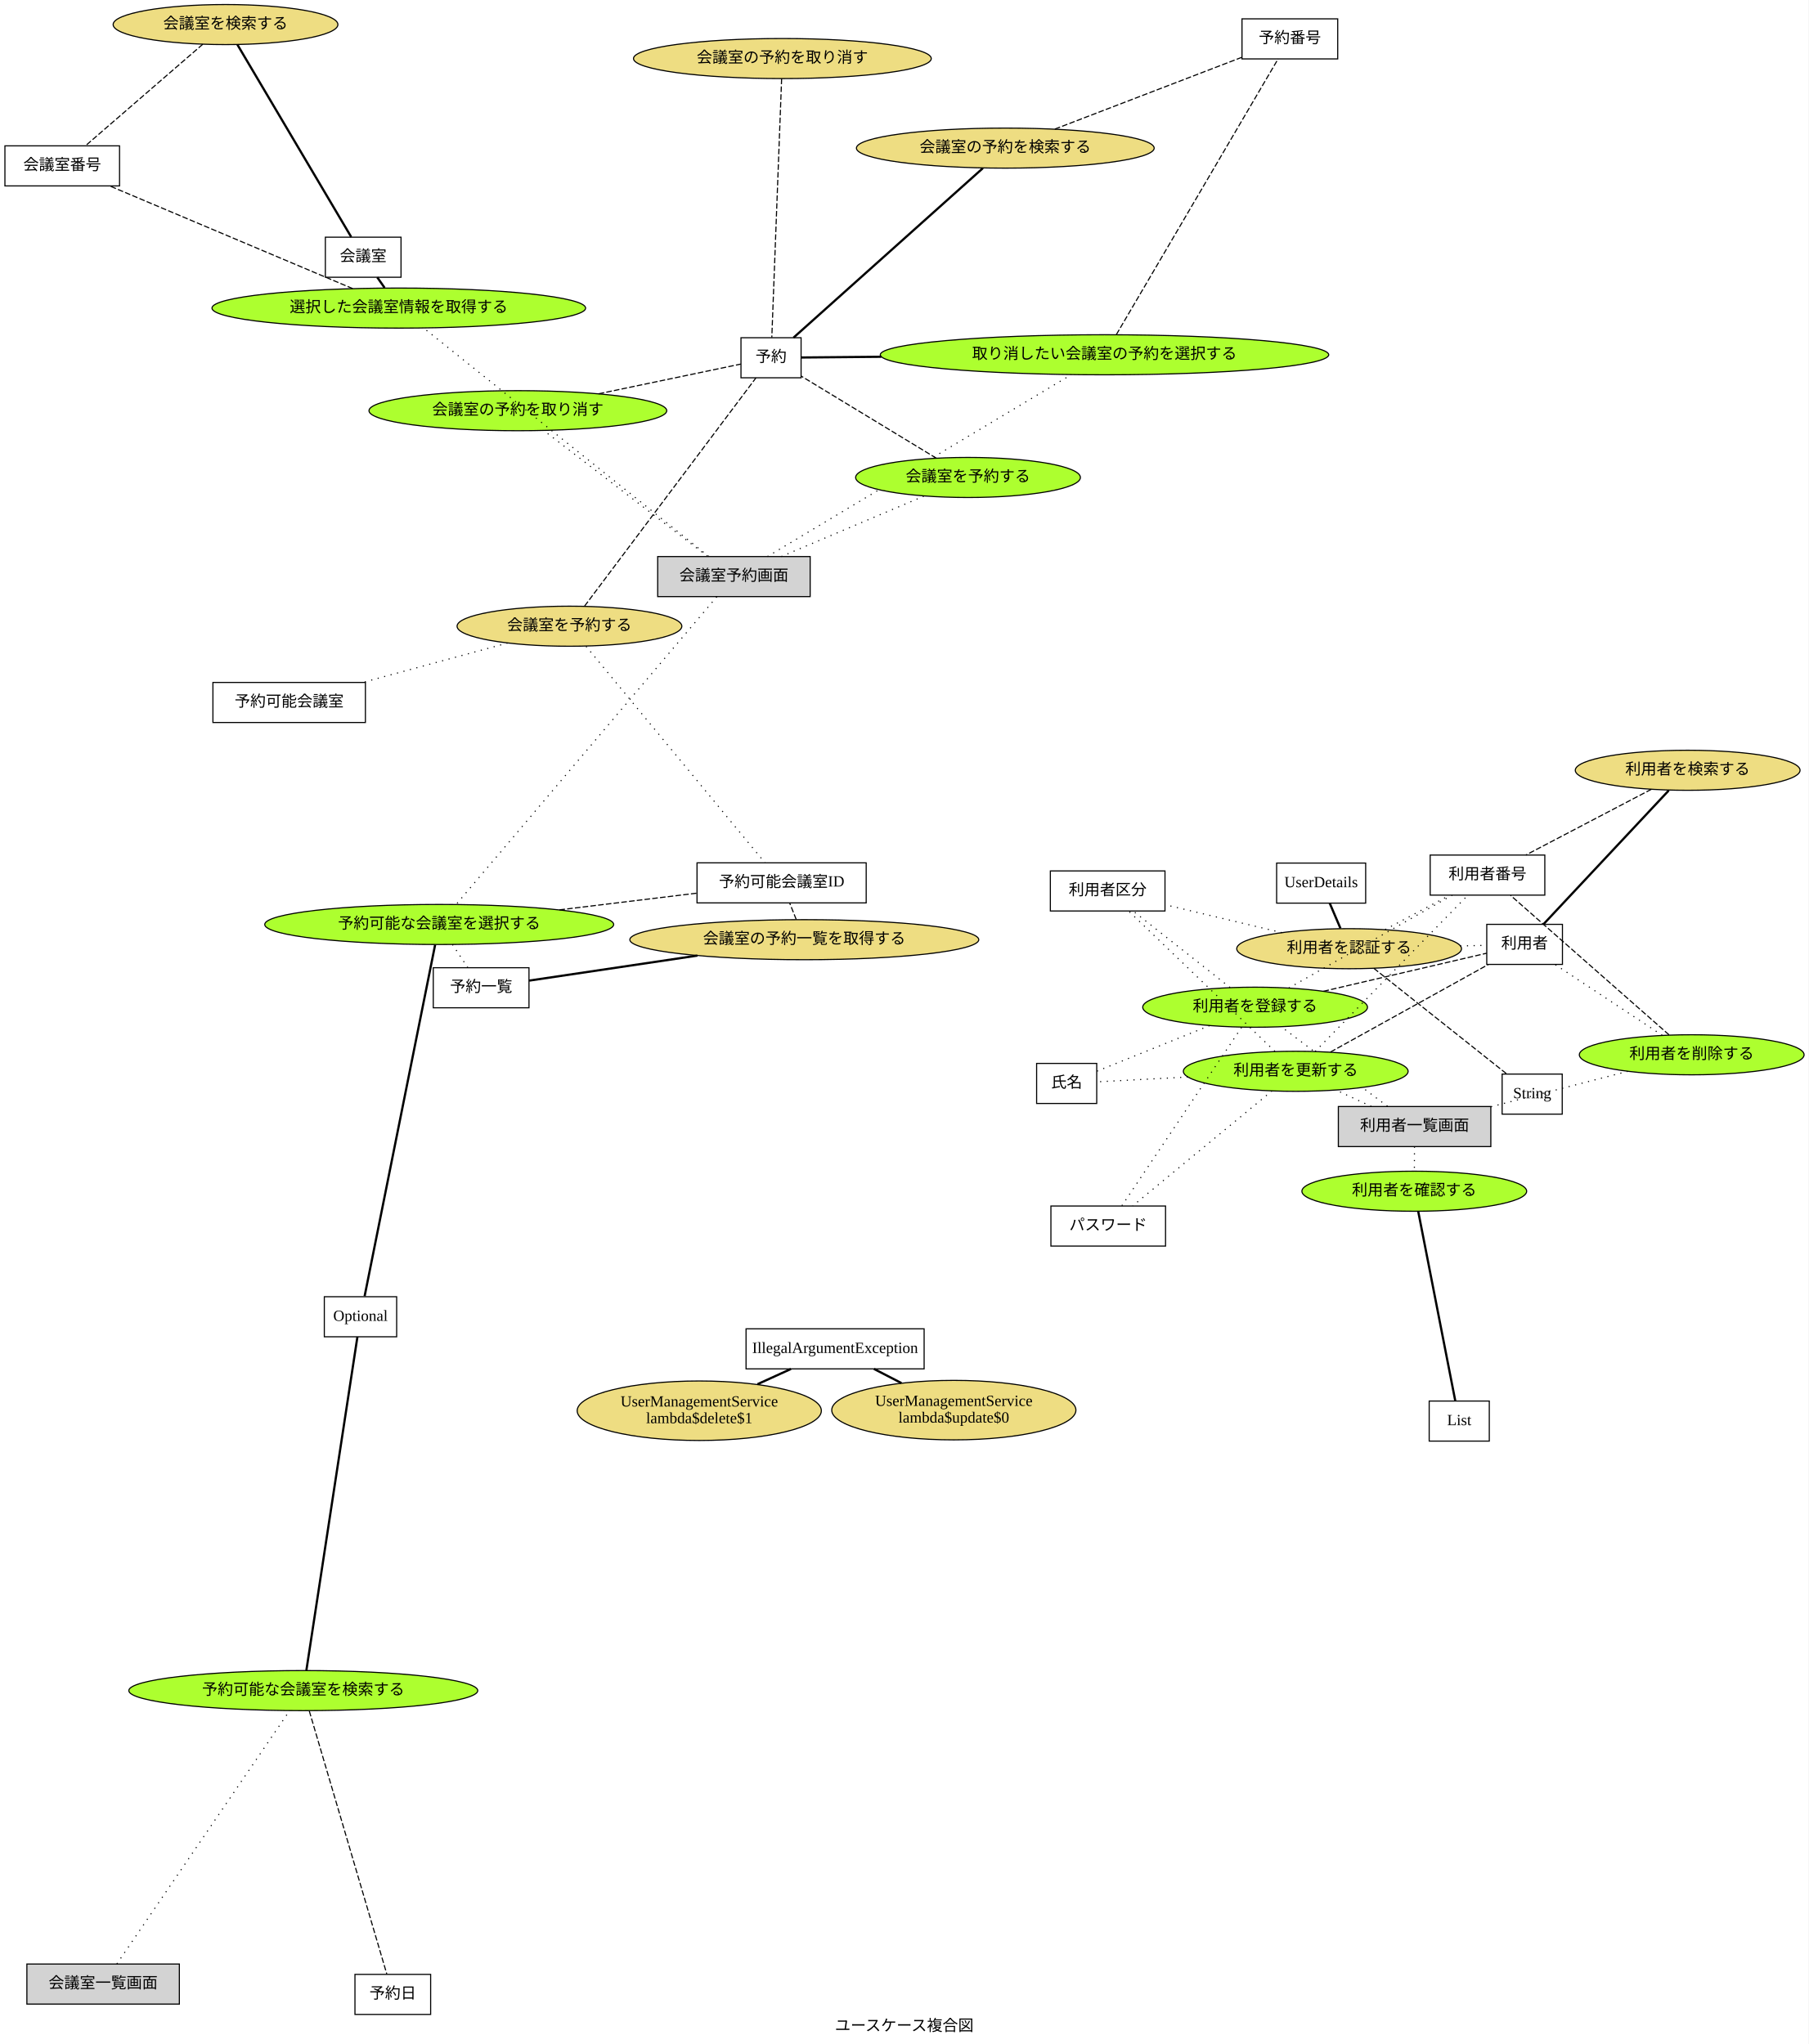
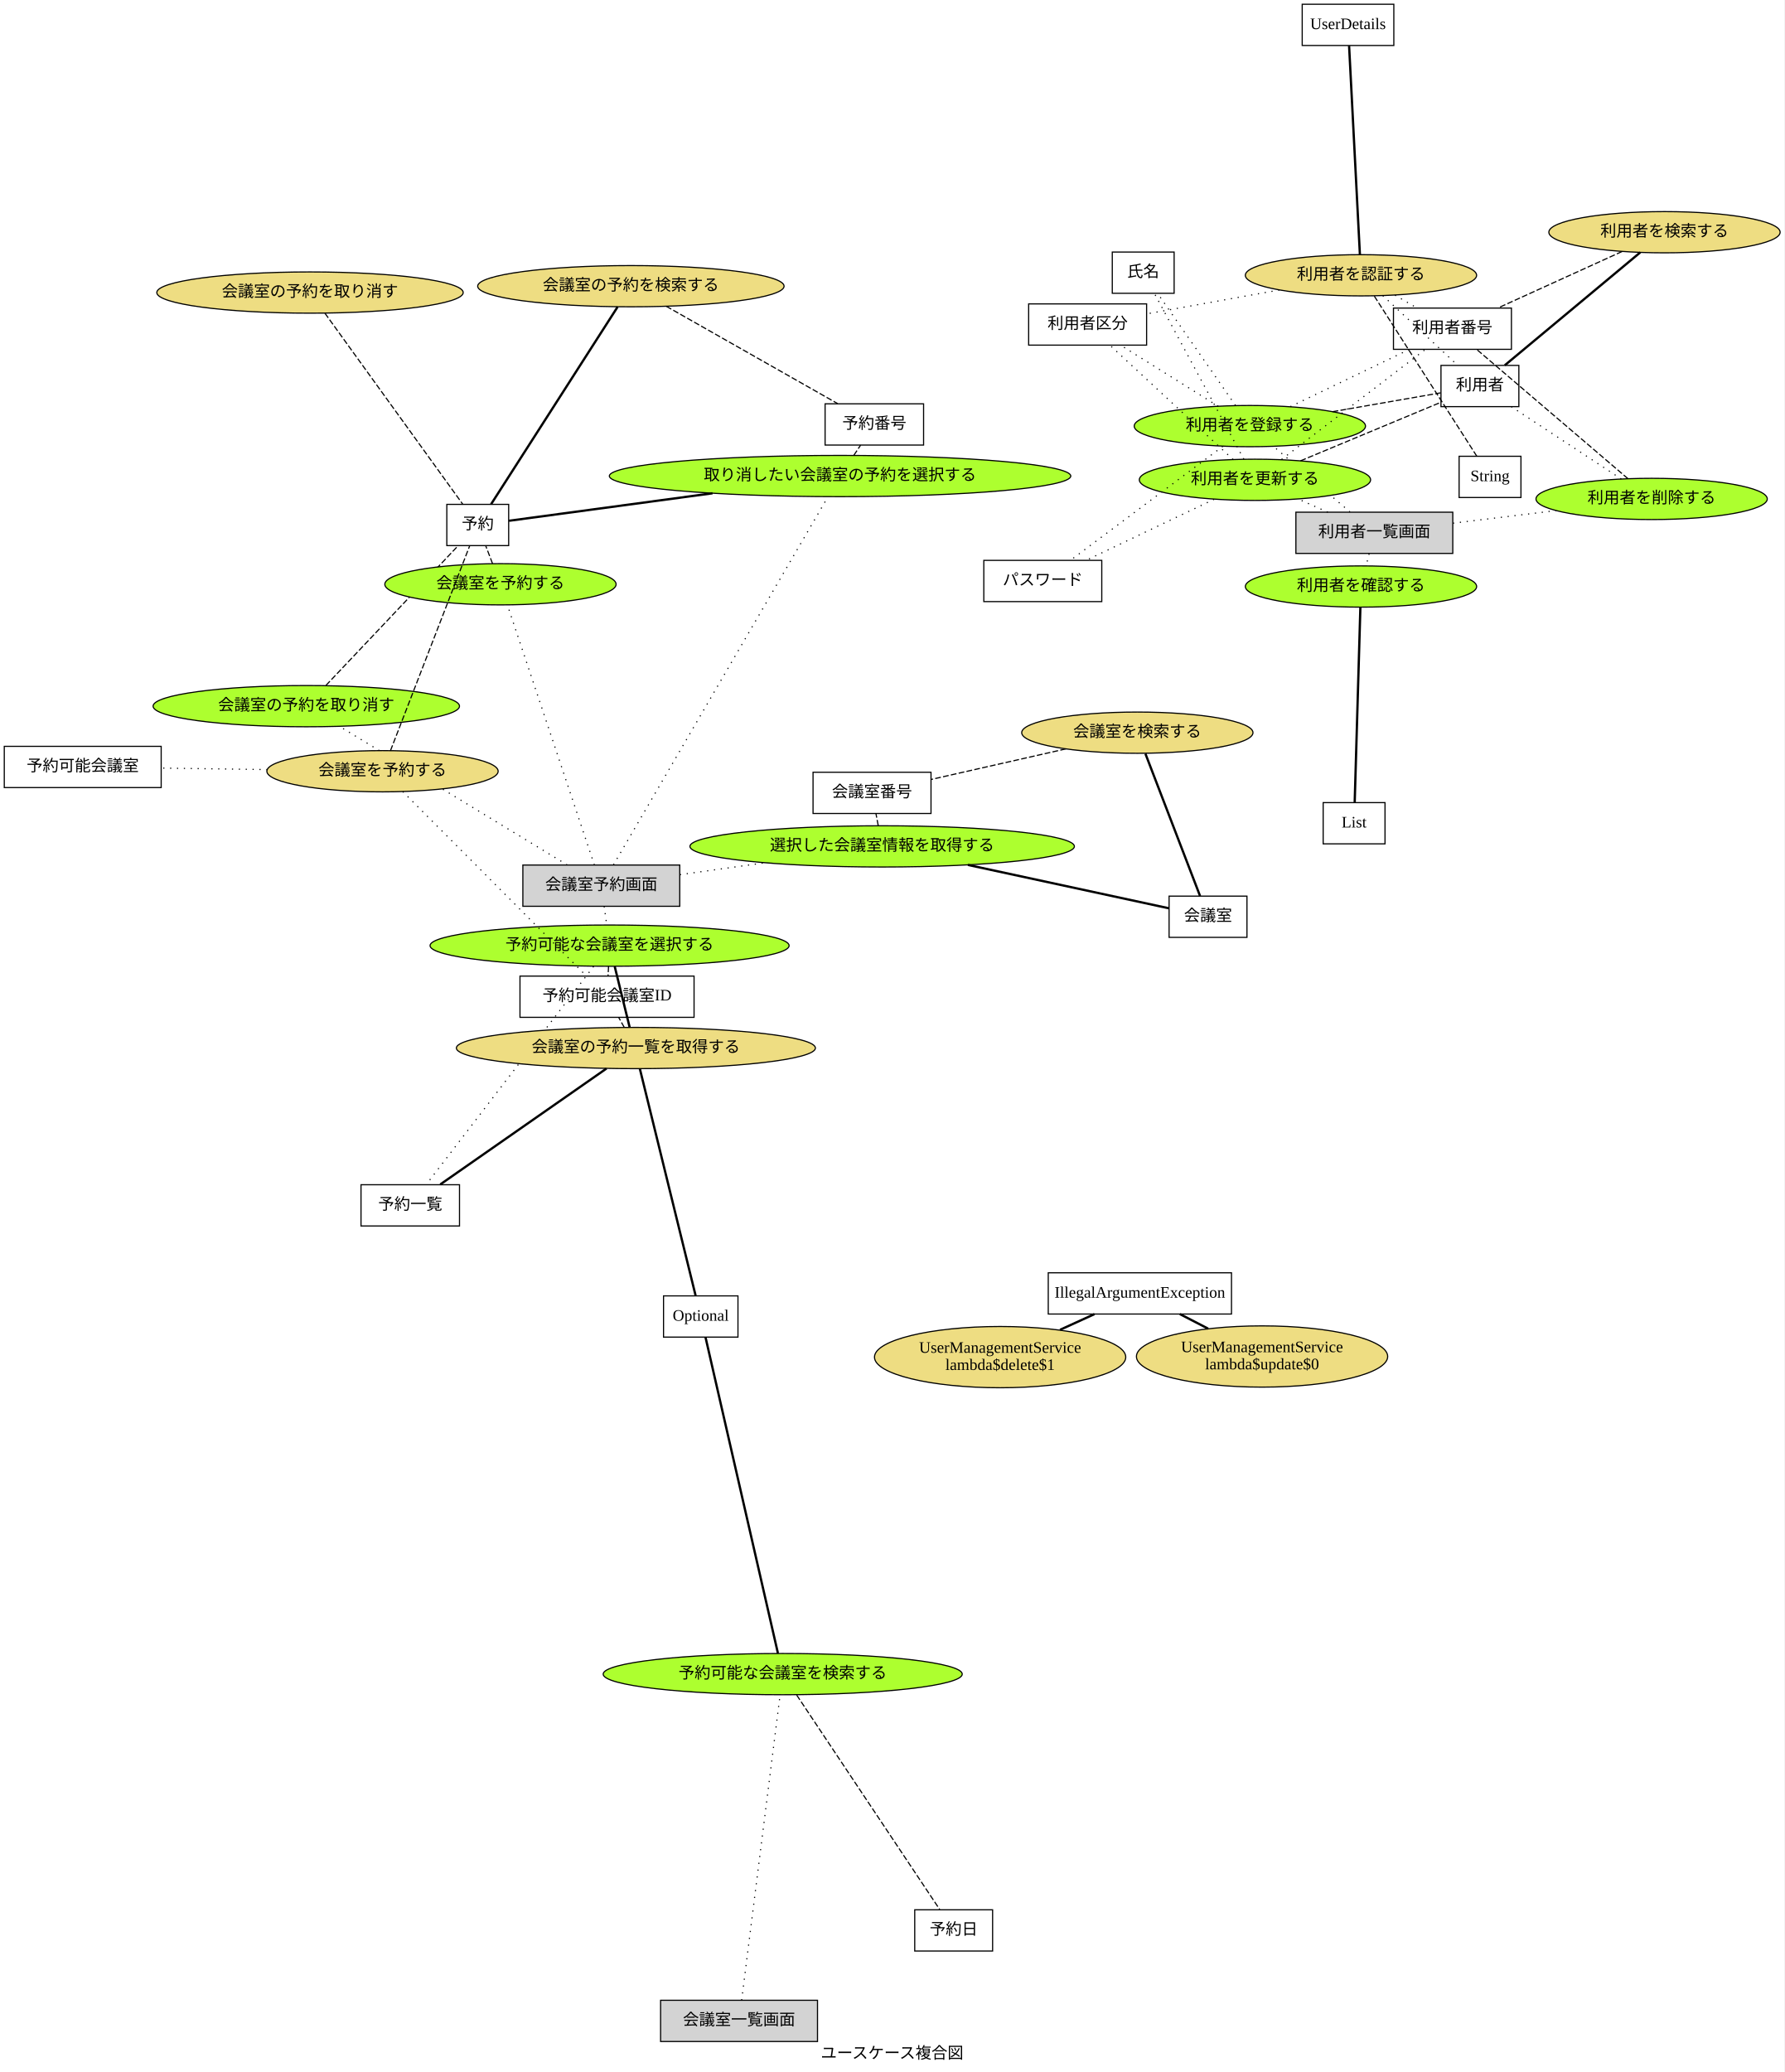
- <svg xmlns="http://www.w3.org/2000/svg" xmlns:xlink="http://www.w3.org/1999/xlink" width="1625pt" height="1837pt" viewBox="0.00 0.00 1625.00 1837.00">
-   <g id="graph0" class="graph" transform="scale(1 1) rotate(0) translate(4 1810)">
-     <polygon fill="white" stroke="transparent" points="-4,27 -4,-1810 1621,-1810 1621,27 -4,27" />
-     <text text-anchor="middle" x="808.5" y="15.2" font-family="Times New Roman,serif" font-size="14.00">ユースケース複合図
+ <svg xmlns="http://www.w3.org/2000/svg" xmlns:xlink="http://www.w3.org/1999/xlink" width="1558pt" height="1809pt" viewBox="0.00 0.00 1558.00 1809.00">
+   <g id="graph0" class="graph" transform="scale(1 1) rotate(0) translate(4 1782)">
+     <polygon fill="white" stroke="transparent" points="-4,27 -4,-1782 1554,-1782 1554,27 -4,27" />
+     <text text-anchor="middle" x="775" y="15.2" font-family="Times New Roman,serif" font-size="14.00">ユースケース複合図
        </text>
    <g id="node1" class="node">
      <g id="a_node1">
        <a xlink:href="https://github.com/k2works/application_programing_excercise_2022/tree/take13/src/main/java/mrs/application/scenario/MeetingRoomReservationScenario.java" xlink:title="MeetingRoomReservationScenario.cancel(Reservation)">
-           <ellipse fill="greenyellow" stroke="black" cx="461.3" cy="-1440.9" rx="133.78" ry="18" />
-           <text text-anchor="middle" x="461.3" y="-1437.2" font-family="Times New Roman,serif" font-size="14.00">会議室の予約を取り消す
+           <ellipse fill="greenyellow" stroke="black" cx="263.45" cy="-1165.48" rx="133.78" ry="18" />
+           <text text-anchor="middle" x="263.45" y="-1161.78" font-family="Times New Roman,serif" font-size="14.00">会議室の予約を取り消す
                    </text>
        </a>
      </g>
    </g>
    <g id="node2" class="node">
      <g id="a_node2">
        <a xlink:title="Reservation">
-           <polygon fill="none" stroke="black" points="715.77,-1506.47 661.77,-1506.47 661.77,-1470.47 715.77,-1470.47 715.77,-1506.47" />
-           <text text-anchor="middle" x="688.77" y="-1484.77" font-family="Times New Roman,serif" font-size="14.00">予約
+           <polygon fill="none" stroke="black" points="440.16,-1341.65 386.16,-1341.65 386.16,-1305.65 440.16,-1305.65 440.16,-1341.65" />
+           <text text-anchor="middle" x="413.16" y="-1319.95" font-family="Times New Roman,serif" font-size="14.00">予約
                    </text>
        </a>
      </g>
    </g>
    <g id="edge1" class="edge">
-       <path fill="none" stroke="black" stroke-dasharray="5,2" d="M533.9,-1456.08C577.46,-1465.19 630.32,-1476.24 661.66,-1482.8" />
+       <path fill="none" stroke="black" stroke-dasharray="5,2" d="M280.62,-1183.62C309.35,-1213.97 366.83,-1274.69 395.73,-1305.23" />
    </g>
    <g id="node7" class="node">
      <g id="a_node7">
        <a xlink:href="https://github.com/k2works/application_programing_excercise_2022/tree/take13/src/main/java/mrs/application/scenario/MeetingRoomReservationScenario.java" xlink:title="MeetingRoomReservationScenario.findOne(ReservationId)">
-           <ellipse fill="greenyellow" stroke="black" cx="988.39" cy="-1491.16" rx="201.46" ry="18" />
-           <text text-anchor="middle" x="988.39" y="-1487.46" font-family="Times New Roman,serif" font-size="14.00">取り消したい会議室の予約を選択する
+           <ellipse fill="greenyellow" stroke="black" cx="729.53" cy="-1366.39" rx="201.46" ry="18" />
+           <text text-anchor="middle" x="729.53" y="-1362.69" font-family="Times New Roman,serif" font-size="14.00">取り消したい会議室の予約を選択する
                    </text>
        </a>
      </g>
    </g>
    <g id="edge6" class="edge">
-       <path fill="none" stroke="black" stroke-width="2" d="M715.89,-1488.71C733.97,-1488.87 759.55,-1489.1 787.88,-1489.36" />
+       <path fill="none" stroke="black" stroke-width="2" d="M440.41,-1327.33C479.68,-1332.63 554.46,-1342.74 618.14,-1351.34" />
    </g>
    <g id="node33" class="node">
      <g id="a_node33">
        <a xlink:href="https://github.com/k2works/application_programing_excercise_2022/tree/take13/src/main/java/mrs/application/service/reservation/ReservationService.java" xlink:title="ReservationService.findOne(ReservationId)">
-           <ellipse fill="#eedd82" stroke="black" cx="899.26" cy="-1676.89" rx="133.78" ry="18" />
-           <text text-anchor="middle" x="899.26" y="-1673.19" font-family="Times New Roman,serif" font-size="14.00">会議室の予約を検索する
+           <ellipse fill="#eedd82" stroke="black" cx="546.87" cy="-1532.14" rx="133.78" ry="18" />
+           <text text-anchor="middle" x="546.87" y="-1528.44" font-family="Times New Roman,serif" font-size="14.00">会議室の予約を検索する
                    </text>
        </a>
      </g>
    </g>
    <g id="edge42" class="edge">
-       <path fill="none" stroke="black" stroke-width="2" d="M708.95,-1506.53C749.19,-1542.55 838.96,-1622.91 879.14,-1658.88" />
+       <path fill="none" stroke="black" stroke-width="2" d="M424.79,-1341.78C450.15,-1381.31 510.12,-1474.84 535.36,-1514.19" />
    </g>
    <g id="node3" class="node">
      <g id="a_node3">
        <a xlink:title="ReservationsController">
-           <polygon fill="lightgray" stroke="black" points="723.93,-1309.81 586.93,-1309.81 586.93,-1273.81 723.93,-1273.81 723.93,-1309.81" />
-           <text text-anchor="middle" x="655.43" y="-1288.11" font-family="Times New Roman,serif" font-size="14.00">会議室予約画面
+           <polygon fill="lightgray" stroke="black" points="589.55,-1026.75 452.55,-1026.75 452.55,-990.75 589.55,-990.75 589.55,-1026.75" />
+           <text text-anchor="middle" x="521.05" y="-1005.05" font-family="Times New Roman,serif" font-size="14.00">会議室予約画面
                    </text>
        </a>
      </g>
    </g>
    <g id="edge2" class="edge">
-       <path fill="none" stroke="black" stroke-dasharray="1,5" d="M631.63,-1310.09C594.07,-1338.94 521.51,-1394.66 484.4,-1423.17" />
+       <path fill="none" stroke="black" stroke-dasharray="1,5" d="M491.25,-1026.88C441.45,-1057.18 341.94,-1117.72 292.59,-1147.75" />
    </g>
    <g id="node4" class="node">
      <g id="a_node4">
        <a xlink:href="https://github.com/k2works/application_programing_excercise_2022/tree/take13/src/main/java/mrs/application/scenario/MeetingRoomReservationScenario.java" xlink:title="MeetingRoomReservationScenario.findMeetingRoom(RoomId)">
-           <ellipse fill="greenyellow" stroke="black" cx="354.32" cy="-1533.11" rx="167.87" ry="18" />
-           <text text-anchor="middle" x="354.32" y="-1529.41" font-family="Times New Roman,serif" font-size="14.00">選択した会議室情報を取得する
+           <ellipse fill="greenyellow" stroke="black" cx="766.29" cy="-1043.04" rx="167.87" ry="18" />
+           <text text-anchor="middle" x="766.29" y="-1039.34" font-family="Times New Roman,serif" font-size="14.00">選択した会議室情報を取得する
                    </text>
        </a>
      </g>
    </g>
    <g id="edge5" class="edge">
-       <path fill="none" stroke="black" stroke-dasharray="1,5" d="M632.8,-1309.94C576.86,-1354.77 432.59,-1470.39 376.8,-1515.09" />
+       <path fill="none" stroke="black" stroke-dasharray="1,5" d="M589.69,-1018.35C612.65,-1021.56 638.76,-1025.21 663.72,-1028.7" />
    </g>
    <g id="edge8" class="edge">
-       <path fill="none" stroke="black" stroke-dasharray="1,5" d="M685.57,-1309.85C748.96,-1347.8 895.44,-1435.51 958.56,-1473.3" />
+       <path fill="none" stroke="black" stroke-dasharray="1,5" d="M531.68,-1026.98C567.44,-1088.33 683.19,-1286.9 718.92,-1348.2" />
    </g>
    <g id="node9" class="node">
      <g id="a_node9">
        <a xlink:href="https://github.com/k2works/application_programing_excercise_2022/tree/take13/src/main/java/mrs/application/scenario/MeetingRoomReservationScenario.java" xlink:title="MeetingRoomReservationScenario.findReservations(ReservableRoomId)">
-           <ellipse fill="greenyellow" stroke="black" cx="390.63" cy="-979.15" rx="156.77" ry="18" />
-           <text text-anchor="middle" x="390.63" y="-975.45" font-family="Times New Roman,serif" font-size="14.00">予約可能な会議室を選択する
+           <ellipse fill="greenyellow" stroke="black" cx="528.28" cy="-956.4" rx="156.77" ry="18" />
+           <text text-anchor="middle" x="528.28" y="-952.7" font-family="Times New Roman,serif" font-size="14.00">予約可能な会議室を選択する
                    </text>
        </a>
      </g>
    </g>
    <g id="edge12" class="edge">
-       <path fill="none" stroke="black" stroke-dasharray="1,5" d="M640.05,-1273.65C593.25,-1218.39 452.91,-1052.69 406.05,-997.36" />
+       <path fill="none" stroke="black" stroke-dasharray="1,5" d="M523.54,-990.74C524.26,-985.53 525.05,-979.85 525.77,-974.63" />
    </g>
    <g id="node13" class="node">
      <g id="a_node13">
        <a xlink:href="https://github.com/k2works/application_programing_excercise_2022/tree/take13/src/main/java/mrs/application/scenario/MeetingRoomReservationScenario.java" xlink:title="MeetingRoomReservationScenario.reserve(Reservation)">
-           <ellipse fill="greenyellow" stroke="black" cx="865.76" cy="-1380.89" rx="100.98" ry="18" />
-           <text text-anchor="middle" x="865.76" y="-1377.19" font-family="Times New Roman,serif" font-size="14.00">会議室を予約する
+           <ellipse fill="greenyellow" stroke="black" cx="433" cy="-1271.88" rx="100.98" ry="18" />
+           <text text-anchor="middle" x="433" y="-1268.18" font-family="Times New Roman,serif" font-size="14.00">会議室を予約する
                    </text>
        </a>
      </g>
    </g>
    <g id="edge14" class="edge">
-       <path fill="none" stroke="black" stroke-dasharray="1,5" d="M698,-1309.83C735.57,-1325.75 789.9,-1348.76 826.45,-1364.25" />
+       <path fill="none" stroke="black" stroke-dasharray="1,5" d="M515,-1026.84C498.92,-1074.91 455.23,-1205.46 439.1,-1253.67" />
    </g>
    <g id="node6" class="node">
      <g id="a_node6">
        <a xlink:title="RoomId">
-           <polygon fill="none" stroke="black" points="103.42,-1678.92 0.42,-1678.92 0.42,-1642.92 103.42,-1642.92 103.42,-1678.92" />
-           <text text-anchor="middle" x="51.92" y="-1657.22" font-family="Times New Roman,serif" font-size="14.00">会議室番号
+           <polygon fill="none" stroke="black" points="808.94,-1107.77 705.94,-1107.77 705.94,-1071.77 808.94,-1071.77 808.94,-1107.77" />
+           <text text-anchor="middle" x="757.44" y="-1086.07" font-family="Times New Roman,serif" font-size="14.00">会議室番号
                    </text>
        </a>
      </g>
    </g>
    <g id="edge4" class="edge">
-       <path fill="none" stroke="black" stroke-dasharray="5,2" d="M312.91,-1550.61C255.64,-1574.81 152.8,-1618.28 94.78,-1642.8" />
+       <path fill="none" stroke="black" stroke-dasharray="5,2" d="M762.84,-1061.24C762.2,-1064.62 761.53,-1068.16 760.89,-1071.54" />
    </g>
    <g id="node5" class="node">
      <g id="a_node5">
        <a xlink:title="MeetingRoom">
-           <polygon fill="none" stroke="black" points="356.32,-1596.83 288.32,-1596.83 288.32,-1560.83 356.32,-1560.83 356.32,-1596.83" />
-           <text text-anchor="middle" x="322.32" y="-1575.13" font-family="Times New Roman,serif" font-size="14.00">会議室
+           <polygon fill="none" stroke="black" points="1084.83,-999.62 1016.83,-999.62 1016.83,-963.62 1084.83,-963.62 1084.83,-999.62" />
+           <text text-anchor="middle" x="1050.83" y="-977.92" font-family="Times New Roman,serif" font-size="14.00">会議室
                    </text>
        </a>
      </g>
    </g>
    <g id="edge3" class="edge">
-       <path fill="none" stroke="black" stroke-width="2" d="M334.97,-1560.76C337.14,-1557.67 339.39,-1554.45 341.56,-1551.35" />
+       <path fill="none" stroke="black" stroke-width="2" d="M1016.79,-988.97C973.64,-998.28 898.04,-1014.6 841.14,-1026.88" />
    </g>
    <g id="node37" class="node">
      <g id="a_node37">
        <a xlink:href="https://github.com/k2works/application_programing_excercise_2022/tree/take13/src/main/java/mrs/application/service/room/RoomService.java" xlink:title="RoomService.findMeetingRoom(RoomId)">
-           <ellipse fill="#eedd82" stroke="black" cx="198.63" cy="-1787.93" rx="100.98" ry="18" />
-           <text text-anchor="middle" x="198.63" y="-1784.23" font-family="Times New Roman,serif" font-size="14.00">会議室を検索する
+           <ellipse fill="#eedd82" stroke="black" cx="989.11" cy="-1142.33" rx="100.98" ry="18" />
+           <text text-anchor="middle" x="989.11" y="-1138.63" font-family="Times New Roman,serif" font-size="14.00">会議室を検索する
                    </text>
        </a>
      </g>
    </g>
    <g id="edge49" class="edge">
-       <path fill="none" stroke="black" stroke-width="2" d="M311.56,-1597.02C288.11,-1636.67 232.62,-1730.46 209.27,-1769.93" />
+       <path fill="none" stroke="black" stroke-width="2" d="M1043.87,-999.74C1032.02,-1030.61 1008.04,-1093.04 996.14,-1124.02" />
    </g>
    <g id="node8" class="node">
      <g id="a_node8">
        <a xlink:title="ReservationId">
-           <polygon fill="none" stroke="black" points="1197.93,-1793.06 1111.93,-1793.06 1111.93,-1757.06 1197.93,-1757.06 1197.93,-1793.06" />
-           <text text-anchor="middle" x="1154.93" y="-1771.36" font-family="Times New Roman,serif" font-size="14.00">予約番号
+           <polygon fill="none" stroke="black" points="802.46,-1429.43 716.46,-1429.43 716.46,-1393.43 802.46,-1393.43 802.46,-1429.43" />
+           <text text-anchor="middle" x="759.46" y="-1407.73" font-family="Times New Roman,serif" font-size="14.00">予約番号
                    </text>
        </a>
      </g>
    </g>
    <g id="edge7" class="edge">
-       <path fill="none" stroke="black" stroke-dasharray="5,2" d="M999.06,-1509.35C1029.14,-1560.63 1114.38,-1705.93 1144.35,-1757.02" />
+       <path fill="none" stroke="black" stroke-dasharray="5,2" d="M741.53,-1384.45C743.48,-1387.38 745.5,-1390.43 747.45,-1393.36" />
    </g>
    <g id="node11" class="node">
      <g id="a_node11">
        <a xlink:title="ReservableRoomId">
-           <polygon fill="none" stroke="black" points="774.27,-1034.54 622.27,-1034.54 622.27,-998.54 774.27,-998.54 774.27,-1034.54" />
-           <text text-anchor="middle" x="698.27" y="-1012.84" font-family="Times New Roman,serif" font-size="14.00">予約可能会議室ID
+           <polygon fill="none" stroke="black" points="602.04,-929.8 450.04,-929.8 450.04,-893.8 602.04,-893.8 602.04,-929.8" />
+           <text text-anchor="middle" x="526.04" y="-908.1" font-family="Times New Roman,serif" font-size="14.00">予約可能会議室ID
                    </text>
        </a>
      </g>
    </g>
    <g id="edge10" class="edge">
-       <path fill="none" stroke="black" stroke-dasharray="5,2" d="M498.66,-992.28C539.34,-997.23 584.73,-1002.74 621.94,-1007.26" />
+       <path fill="none" stroke="black" stroke-dasharray="5,2" d="M527.37,-938.26C527.23,-935.56 527.09,-932.77 526.96,-930.07" />
    </g>
    <g id="node12" class="node">
      <g id="a_node12">
        <a xlink:title="ReservationList">
-           <polygon fill="none" stroke="black" points="471.29,-940.28 385.29,-940.28 385.29,-904.28 471.29,-904.28 471.29,-940.28" />
-           <text text-anchor="middle" x="428.29" y="-918.58" font-family="Times New Roman,serif" font-size="14.00">予約一覧
+           <polygon fill="none" stroke="black" points="397.23,-747.64 311.23,-747.64 311.23,-711.64 397.23,-711.64 397.23,-747.64" />
+           <text text-anchor="middle" x="354.23" y="-725.94" font-family="Times New Roman,serif" font-size="14.00">予約一覧
                    </text>
        </a>
      </g>
    </g>
    <g id="edge11" class="edge">
-       <path fill="none" stroke="black" stroke-dasharray="1,5" d="M402.54,-961.16C406.94,-954.52 411.92,-947 416.32,-940.35" />
+       <path fill="none" stroke="black" stroke-dasharray="1,5" d="M514.33,-938.23C481.74,-895.77 400.9,-790.45 368.24,-747.9" />
    </g>
    <g id="node10" class="node">
      <g id="a_node10">
        <a xlink:title="Optional">
-           <polygon fill="none" stroke="black" points="352.4,-644.6 287.4,-644.6 287.4,-608.6 352.4,-608.6 352.4,-644.6" />
-           <text text-anchor="middle" x="319.9" y="-622.9" font-family="Times New Roman,serif" font-size="14.00">Optional
+           <polygon fill="none" stroke="black" points="640.38,-650.61 575.38,-650.61 575.38,-614.61 640.38,-614.61 640.38,-650.61" />
+           <text text-anchor="middle" x="607.88" y="-628.91" font-family="Times New Roman,serif" font-size="14.00">Optional
                    </text>
        </a>
      </g>
    </g>
    <g id="edge9" class="edge">
-       <path fill="none" stroke="black" stroke-width="2" d="M323.6,-645.06C335.83,-705.98 374.79,-900.22 386.96,-960.87" />
+       <path fill="none" stroke="black" stroke-width="2" d="M603.37,-650.94C589.36,-707.94 546.68,-881.55 532.74,-938.27" />
    </g>
    <g id="node38" class="node">
      <g id="a_node38">
        <a xlink:href="https://github.com/k2works/application_programing_excercise_2022/tree/take13/src/main/java/mrs/application/service/room/RoomService.java" xlink:title="RoomService.findReservableRooms(ReservedDate)">
-           <ellipse fill="greenyellow" stroke="black" cx="268.5" cy="-290.61" rx="156.77" ry="18" />
-           <text text-anchor="middle" x="268.5" y="-286.91" font-family="Times New Roman,serif" font-size="14.00">予約可能な会議室を検索する
+           <ellipse fill="greenyellow" stroke="black" cx="679.45" cy="-320.38" rx="156.77" ry="18" />
+           <text text-anchor="middle" x="679.45" y="-316.68" font-family="Times New Roman,serif" font-size="14.00">予約可能な会議室を検索する
                    </text>
        </a>
      </g>
    </g>
    <g id="edge51" class="edge">
-       <path fill="none" stroke="black" stroke-width="2" d="M317.14,-608.54C308.21,-550.2 280.22,-367.23 271.27,-308.76" />
+       <path fill="none" stroke="black" stroke-width="2" d="M612.04,-614.47C624.69,-559.29 662.61,-393.82 675.28,-338.56" />
    </g>
    <g id="node34" class="node">
      <g id="a_node34">
        <a xlink:href="https://github.com/k2works/application_programing_excercise_2022/tree/take13/src/main/java/mrs/application/service/reservation/ReservationService.java" xlink:title="ReservationService.findReservations(ReservableRoomId)">
-           <ellipse fill="#eedd82" stroke="black" cx="718.66" cy="-965.48" rx="156.77" ry="18" />
-           <text text-anchor="middle" x="718.66" y="-961.78" font-family="Times New Roman,serif" font-size="14.00">会議室の予約一覧を取得する
+           <ellipse fill="#eedd82" stroke="black" cx="551.25" cy="-867" rx="156.77" ry="18" />
+           <text text-anchor="middle" x="551.25" y="-863.3" font-family="Times New Roman,serif" font-size="14.00">会議室の予約一覧を取得する
                    </text>
        </a>
      </g>
    </g>
    <g id="edge44" class="edge">
-       <path fill="none" stroke="black" stroke-width="2" d="M471.45,-928.7C511.18,-934.61 571.53,-943.59 622.65,-951.19" />
+       <path fill="none" stroke="black" stroke-width="2" d="M380.39,-747.88C418.28,-774.3 488,-822.91 525.6,-849.12" />
    </g>
    <g id="edge13" class="edge">
-       <path fill="none" stroke="black" stroke-dasharray="5,2" d="M837.32,-1398.18C803.9,-1418.49 748.85,-1451.95 715.97,-1471.93" />
+       <path fill="none" stroke="black" stroke-dasharray="5,2" d="M426.06,-1289.99C424.14,-1295 422.05,-1300.45 420.13,-1305.46" />
    </g>
    <g id="node14" class="node">
      <g id="a_node14">
        <a xlink:href="https://github.com/k2works/application_programing_excercise_2022/tree/take13/src/main/java/mrs/application/service/auth/UserAuthService.java" xlink:title="UserAuthService.loadUserByUsername(String)">
-           <ellipse fill="#eedd82" stroke="black" cx="1208.18" cy="-957.38" rx="100.98" ry="18" />
-           <text text-anchor="middle" x="1208.18" y="-953.68" font-family="Times New Roman,serif" font-size="14.00">利用者を認証する
+           <ellipse fill="#eedd82" stroke="black" cx="1184.38" cy="-1541.65" rx="100.98" ry="18" />
+           <text text-anchor="middle" x="1184.38" y="-1537.95" font-family="Times New Roman,serif" font-size="14.00">利用者を認証する
                    </text>
        </a>
      </g>
    </g>
    <g id="node16" class="node">
      <g id="a_node16">
        <a xlink:title="String">
-           <polygon fill="none" stroke="black" points="1399.65,-844.69 1345.65,-844.69 1345.65,-808.69 1399.65,-808.69 1399.65,-844.69" />
-           <text text-anchor="middle" x="1372.65" y="-822.99" font-family="Times New Roman,serif" font-size="14.00">String
+           <polygon fill="none" stroke="black" points="1324.07,-1383.64 1270.07,-1383.64 1270.07,-1347.64 1324.07,-1347.64 1324.07,-1383.64" />
+           <text text-anchor="middle" x="1297.07" y="-1361.94" font-family="Times New Roman,serif" font-size="14.00">String
                    </text>
        </a>
      </g>
    </g>
    <g id="edge16" class="edge">
-       <path fill="none" stroke="black" stroke-dasharray="5,2" d="M1230.36,-939.75C1261.58,-914.95 1318.17,-869.98 1349.76,-844.87" />
+       <path fill="none" stroke="black" stroke-dasharray="5,2" d="M1196.02,-1523.48C1217.67,-1489.66 1263.9,-1417.46 1285.5,-1383.72" />
    </g>
    <g id="node17" class="node">
      <g id="a_node17">
        <a xlink:title="UserId">
-           <polygon fill="none" stroke="black" points="1384.01,-1041.53 1281.01,-1041.53 1281.01,-1005.53 1384.01,-1005.53 1384.01,-1041.53" />
-           <text text-anchor="middle" x="1332.51" y="-1019.83" font-family="Times New Roman,serif" font-size="14.00">利用者番号
+           <polygon fill="none" stroke="black" points="1315.75,-1513.02 1212.75,-1513.02 1212.75,-1477.02 1315.75,-1477.02 1315.75,-1513.02" />
+           <text text-anchor="middle" x="1264.25" y="-1491.32" font-family="Times New Roman,serif" font-size="14.00">利用者番号
                    </text>
        </a>
      </g>
    </g>
    <g id="edge17" class="edge">
-       <path fill="none" stroke="black" stroke-dasharray="1,5" d="M1240.52,-974.59C1258.37,-984.08 1280.51,-995.86 1298.59,-1005.48" />
+       <path fill="none" stroke="black" stroke-dasharray="1,5" d="M1214.12,-1524.29C1220.33,-1520.66 1226.89,-1516.83 1233.15,-1513.18" />
    </g>
    <g id="node18" class="node">
      <g id="a_node18">
-         <a xlink:title="User">
-           <polygon fill="none" stroke="black" points="1399.85,-979.26 1331.85,-979.26 1331.85,-943.26 1399.85,-943.26 1399.85,-979.26" />
-           <text text-anchor="middle" x="1365.85" y="-957.56" font-family="Times New Roman,serif" font-size="14.00">利用者
+         <a xlink:title="RoleName">
+           <polygon fill="none" stroke="black" points="997.2,-1516.68 894.2,-1516.68 894.2,-1480.68 997.2,-1480.68 997.2,-1516.68" />
+           <text text-anchor="middle" x="945.7" y="-1494.98" font-family="Times New Roman,serif" font-size="14.00">利用者区分
                    </text>
        </a>
      </g>
    </g>
    <g id="edge18" class="edge">
-       <path fill="none" stroke="black" stroke-dasharray="1,5" d="M1308.04,-959.84C1316.35,-960.04 1324.32,-960.24 1331.55,-960.42" />
+       <path fill="none" stroke="black" stroke-dasharray="1,5" d="M1113.09,-1528.82C1075.87,-1522.12 1031.15,-1514.07 997.3,-1507.97" />
    </g>
    <g id="node19" class="node">
      <g id="a_node19">
-         <a xlink:title="RoleName">
-           <polygon fill="none" stroke="black" points="1042.74,-1027.27 939.74,-1027.27 939.74,-991.27 1042.74,-991.27 1042.74,-1027.27" />
-           <text text-anchor="middle" x="991.24" y="-1005.57" font-family="Times New Roman,serif" font-size="14.00">利用者区分
+         <a xlink:title="User">
+           <polygon fill="none" stroke="black" points="1322.24,-1462.98 1254.24,-1462.98 1254.24,-1426.98 1322.24,-1426.98 1322.24,-1462.98" />
+           <text text-anchor="middle" x="1288.24" y="-1441.28" font-family="Times New Roman,serif" font-size="14.00">利用者
                    </text>
        </a>
      </g>
    </g>
    <g id="edge19" class="edge">
-       <path fill="none" stroke="black" stroke-dasharray="1,5" d="M1147.75,-971.83C1114.78,-979.72 1074.38,-989.38 1042.89,-996.91" />
+       <path fill="none" stroke="black" stroke-dasharray="1,5" d="M1203.43,-1523.92C1221.94,-1506.69 1249.9,-1480.66 1268.61,-1463.25" />
    </g>
    <g id="node15" class="node">
      <g id="a_node15">
        <a xlink:title="UserDetails">
-           <polygon fill="none" stroke="black" points="1223.05,-1034.33 1143.05,-1034.33 1143.05,-998.33 1223.05,-998.33 1223.05,-1034.33" />
-           <text text-anchor="middle" x="1183.05" y="-1012.63" font-family="Times New Roman,serif" font-size="14.00">UserDetails
+           <polygon fill="none" stroke="black" points="1213.07,-1778.29 1133.07,-1778.29 1133.07,-1742.29 1213.07,-1742.29 1213.07,-1778.29" />
+           <text text-anchor="middle" x="1173.07" y="-1756.59" font-family="Times New Roman,serif" font-size="14.00">UserDetails
                    </text>
        </a>
      </g>
    </g>
    <g id="edge15" class="edge">
-       <path fill="none" stroke="black" stroke-width="2" d="M1190.73,-998.32C1193.79,-991.14 1197.31,-982.89 1200.38,-975.68" />
+       <path fill="none" stroke="black" stroke-width="2" d="M1174.01,-1742.03C1176.15,-1700.77 1181.32,-1600.77 1183.45,-1559.71" />
    </g>
    <g id="node24" class="node">
      <g id="a_node24">
        <a xlink:href="https://github.com/k2works/application_programing_excercise_2022/tree/take13/src/main/java/mrs/application/service/auth/UserManagementService.java" xlink:title="UserManagementService.findOne(UserId)">
-           <ellipse fill="#eedd82" stroke="black" cx="1512.36" cy="-1117.73" rx="100.98" ry="18" />
-           <text text-anchor="middle" x="1512.36" y="-1114.03" font-family="Times New Roman,serif" font-size="14.00">利用者を検索する
+           <ellipse fill="#eedd82" stroke="black" cx="1449.4" cy="-1579.26" rx="100.98" ry="18" />
+           <text text-anchor="middle" x="1449.4" y="-1575.56" font-family="Times New Roman,serif" font-size="14.00">利用者を検索する
                    </text>
        </a>
      </g>
    </g>
    <g id="edge25" class="edge">
-       <path fill="none" stroke="black" stroke-width="2" d="M1382.94,-979.52C1411.17,-1009.67 1467.21,-1069.52 1495.37,-1099.59" />
+       <path fill="none" stroke="black" stroke-width="2" d="M1309.97,-1463.09C1340.99,-1488.93 1397.58,-1536.08 1428.26,-1561.65" />
    </g>
    <g id="node20" class="node">
      <g id="a_node20">
        <a xlink:href="https://github.com/k2works/application_programing_excercise_2022/tree/take13/src/main/java/mrs/application/service/auth/UserManagementService.java" xlink:title="UserManagementService.delete(UserId)">
-           <ellipse fill="greenyellow" stroke="black" cx="1515.99" cy="-862.04" rx="100.98" ry="18" />
-           <text text-anchor="middle" x="1515.99" y="-858.34" font-family="Times New Roman,serif" font-size="14.00">利用者を削除する
+           <ellipse fill="greenyellow" stroke="black" cx="1438.18" cy="-1346.4" rx="100.98" ry="18" />
+           <text text-anchor="middle" x="1438.18" y="-1342.7" font-family="Times New Roman,serif" font-size="14.00">利用者を削除する
                    </text>
        </a>
      </g>
    </g>
    <g id="edge20" class="edge">
-       <path fill="none" stroke="black" stroke-dasharray="5,2" d="M1495.65,-879.94C1460.48,-910.9 1388.65,-974.12 1353.22,-1005.3" />
+       <path fill="none" stroke="black" stroke-dasharray="5,2" d="M1417.55,-1364.04C1384.25,-1392.49 1319.02,-1448.22 1285.4,-1476.95" />
    </g>
    <g id="edge21" class="edge">
-       <path fill="none" stroke="black" stroke-dasharray="1,5" d="M1489.49,-879.55C1462.38,-897.46 1420.47,-925.16 1393.1,-943.26" />
+       <path fill="none" stroke="black" stroke-dasharray="1,5" d="M1411.72,-1363.8C1384.73,-1381.54 1343.05,-1408.95 1315.7,-1426.92" />
    </g>
    <g id="node21" class="node">
      <g id="a_node21">
        <a xlink:title="UserController">
-           <polygon fill="lightgray" stroke="black" points="1335.5,-815.54 1198.5,-815.54 1198.5,-779.54 1335.5,-779.54 1335.5,-815.54" />
-           <text text-anchor="middle" x="1267" y="-793.84" font-family="Times New Roman,serif" font-size="14.00">利用者一覧画面
+           <polygon fill="lightgray" stroke="black" points="1264.55,-1334.82 1127.55,-1334.82 1127.55,-1298.82 1264.55,-1298.82 1264.55,-1334.82" />
+           <text text-anchor="middle" x="1196.05" y="-1313.12" font-family="Times New Roman,serif" font-size="14.00">利用者一覧画面
                    </text>
        </a>
      </g>
    </g>
    <g id="edge22" class="edge">
-       <path fill="none" stroke="black" stroke-dasharray="1,5" d="M1335.69,-815.33C1374.27,-825.33 1421.86,-837.65 1458.46,-847.13" />
+       <path fill="none" stroke="black" stroke-dasharray="1,5" d="M1264.78,-1325.22C1292.75,-1328.63 1325.32,-1332.61 1354.64,-1336.2" />
    </g>
    <g id="node22" class="node">
      <g id="a_node22">
        <a xlink:href="https://github.com/k2works/application_programing_excercise_2022/tree/take13/src/main/java/mrs/application/service/auth/UserManagementService.java" xlink:title="UserManagementService.findAll()">
-           <ellipse fill="greenyellow" stroke="black" cx="1266.72" cy="-739.41" rx="100.98" ry="18" />
-           <text text-anchor="middle" x="1266.72" y="-735.71" font-family="Times New Roman,serif" font-size="14.00">利用者を確認する
+           <ellipse fill="greenyellow" stroke="black" cx="1184.4" cy="-1269.93" rx="100.98" ry="18" />
+           <text text-anchor="middle" x="1184.4" y="-1266.23" font-family="Times New Roman,serif" font-size="14.00">利用者を確認する
                    </text>
        </a>
      </g>
    </g>
    <g id="edge24" class="edge">
-       <path fill="none" stroke="black" stroke-dasharray="1,5" d="M1266.91,-779.47C1266.88,-772.53 1266.84,-764.62 1266.8,-757.67" />
+       <path fill="none" stroke="black" stroke-dasharray="1,5" d="M1191.51,-1298.56C1190.67,-1295.16 1189.79,-1291.62 1188.94,-1288.22" />
    </g>
    <g id="node28" class="node">
      <g id="a_node28">
        <a xlink:href="https://github.com/k2works/application_programing_excercise_2022/tree/take13/src/main/java/mrs/application/service/auth/UserManagementService.java" xlink:title="UserManagementService.regist(User)">
-           <ellipse fill="greenyellow" stroke="black" cx="1123.71" cy="-904.79" rx="100.98" ry="18" />
-           <text text-anchor="middle" x="1123.71" y="-901.09" font-family="Times New Roman,serif" font-size="14.00">利用者を登録する
+           <ellipse fill="greenyellow" stroke="black" cx="1087.36" cy="-1409.99" rx="100.98" ry="18" />
+           <text text-anchor="middle" x="1087.36" y="-1406.29" font-family="Times New Roman,serif" font-size="14.00">利用者を登録する
                    </text>
        </a>
      </g>
    </g>
    <g id="edge34" class="edge">
-       <path fill="none" stroke="black" stroke-dasharray="1,5" d="M1242.69,-815.73C1216.02,-835.69 1173.51,-867.51 1147.18,-887.22" />
+       <path fill="none" stroke="black" stroke-dasharray="1,5" d="M1174.83,-1335C1155.56,-1351.53 1127.29,-1375.76 1108.15,-1392.17" />
    </g>
    <g id="node31" class="node">
      <g id="a_node31">
        <a xlink:href="https://github.com/k2works/application_programing_excercise_2022/tree/take13/src/main/java/mrs/application/service/auth/UserManagementService.java" xlink:title="UserManagementService.update(User)">
-           <ellipse fill="greenyellow" stroke="black" cx="1160.21" cy="-847.19" rx="100.98" ry="18" />
-           <text text-anchor="middle" x="1160.21" y="-843.49" font-family="Times New Roman,serif" font-size="14.00">利用者を更新する
+           <ellipse fill="greenyellow" stroke="black" cx="1091.8" cy="-1363.09" rx="100.98" ry="18" />
+           <text text-anchor="middle" x="1091.8" y="-1359.39" font-family="Times New Roman,serif" font-size="14.00">利用者を更新する
                    </text>
        </a>
      </g>
    </g>
    <g id="edge40" class="edge">
-       <path fill="none" stroke="black" stroke-dasharray="1,5" d="M1228.14,-815.61C1217.76,-820.43 1206.59,-825.62 1196.37,-830.38" />
+       <path fill="none" stroke="black" stroke-dasharray="1,5" d="M1155.44,-1334.84C1146.98,-1338.6 1138.1,-1342.54 1129.74,-1346.25" />
    </g>
    <g id="node23" class="node">
      <g id="a_node23">
        <a xlink:title="List">
-           <polygon fill="none" stroke="black" points="1334.12,-550.84 1280.12,-550.84 1280.12,-514.84 1334.12,-514.84 1334.12,-550.84" />
-           <text text-anchor="middle" x="1307.12" y="-529.14" font-family="Times New Roman,serif" font-size="14.00">List
+           <polygon fill="none" stroke="black" points="1205.37,-1081.26 1151.37,-1081.26 1151.37,-1045.26 1205.37,-1045.26 1205.37,-1081.26" />
+           <text text-anchor="middle" x="1178.37" y="-1059.56" font-family="Times New Roman,serif" font-size="14.00">List
                    </text>
        </a>
      </g>
    </g>
    <g id="edge23" class="edge">
-       <path fill="none" stroke="black" stroke-width="2" d="M1303.53,-551.17C1295.85,-590.47 1277.86,-682.42 1270.24,-721.41" />
+       <path fill="none" stroke="black" stroke-width="2" d="M1178.9,-1081.6C1180.05,-1120.92 1182.73,-1212.91 1183.87,-1251.93" />
    </g>
    <g id="edge26" class="edge">
-       <path fill="none" stroke="black" stroke-dasharray="5,2" d="M1479.79,-1100.67C1447.9,-1083.97 1399.5,-1058.62 1366.98,-1041.59" />
+       <path fill="none" stroke="black" stroke-dasharray="5,2" d="M1412.37,-1562.41C1381.03,-1548.15 1336.21,-1527.76 1304.09,-1513.15" />
    </g>
    <g id="node25" class="node">
      <g id="a_node25">
        <a xlink:href="https://github.com/k2works/application_programing_excercise_2022/tree/take13/src/main/java/mrs/application/service/auth/UserManagementService.java" xlink:title="UserManagementService.lambda$delete$1()">
-           <ellipse fill="#eedd82" stroke="black" cx="624.29" cy="-542.14" rx="109.7" ry="26.74" />
-           <text text-anchor="middle" x="624.29" y="-545.94" font-family="Times New Roman,serif" font-size="14.00">UserManagementService
-                     </text>
-           <text text-anchor="middle" x="624.29" y="-530.94" font-family="Times New Roman,serif" font-size="14.00">lambda$delete$1
+           <ellipse fill="#eedd82" stroke="black" cx="869.29" cy="-597.14" rx="109.7" ry="26.74" />
+           <text text-anchor="middle" x="869.29" y="-600.94" font-family="Times New Roman,serif" font-size="14.00">UserManagementService
+                     </text>
+           <text text-anchor="middle" x="869.29" y="-585.94" font-family="Times New Roman,serif" font-size="14.00">lambda$delete$1
                    </text>
        </a>
      </g>
    </g>
    <g id="node26" class="node">
      <g id="a_node26">
        <a xlink:title="IllegalArgumentException">
-           <polygon fill="none" stroke="black" points="826.32,-615.76 666.32,-615.76 666.32,-579.76 826.32,-579.76 826.32,-615.76" />
-           <text text-anchor="middle" x="746.32" y="-594.06" font-family="Times New Roman,serif" font-size="14.00">IllegalArgumentException
+           <polygon fill="none" stroke="black" points="1071.32,-670.76 911.32,-670.76 911.32,-634.76 1071.32,-634.76 1071.32,-670.76" />
+           <text text-anchor="middle" x="991.32" y="-649.06" font-family="Times New Roman,serif" font-size="14.00">IllegalArgumentException
                    </text>
        </a>
      </g>
    </g>
    <g id="edge27" class="edge">
-       <path fill="none" stroke="black" stroke-width="2" d="M706.7,-579.7C697.1,-575.33 686.68,-570.58 676.59,-565.98" />
+       <path fill="none" stroke="black" stroke-width="2" d="M951.7,-634.7C942.1,-630.33 931.68,-625.58 921.59,-620.98" />
    </g>
    <g id="node27" class="node">
      <g id="a_node27">
        <a xlink:href="https://github.com/k2works/application_programing_excercise_2022/tree/take13/src/main/java/mrs/application/service/auth/UserManagementService.java" xlink:title="UserManagementService.lambda$update$0()">
-           <ellipse fill="#eedd82" stroke="black" cx="853.01" cy="-542.68" rx="109.7" ry="26.74" />
-           <text text-anchor="middle" x="853.01" y="-546.48" font-family="Times New Roman,serif" font-size="14.00">UserManagementService
-                     </text>
-           <text text-anchor="middle" x="853.01" y="-531.48" font-family="Times New Roman,serif" font-size="14.00">lambda$update$0
+           <ellipse fill="#eedd82" stroke="black" cx="1098.01" cy="-597.68" rx="109.7" ry="26.74" />
+           <text text-anchor="middle" x="1098.01" y="-601.48" font-family="Times New Roman,serif" font-size="14.00">UserManagementService
+                     </text>
+           <text text-anchor="middle" x="1098.01" y="-586.48" font-family="Times New Roman,serif" font-size="14.00">lambda$update$0
                    </text>
        </a>
      </g>
    </g>
    <g id="edge28" class="edge">
-       <path fill="none" stroke="black" stroke-width="2" d="M781.25,-579.72C789.15,-575.65 797.67,-571.25 805.98,-566.96" />
+       <path fill="none" stroke="black" stroke-width="2" d="M1026.25,-634.72C1034.15,-630.65 1042.67,-626.25 1050.98,-621.96" />
    </g>
    <g id="edge30" class="edge">
-       <path fill="none" stroke="black" stroke-dasharray="1,5" d="M1154.07,-922.06C1193.2,-944.31 1260.94,-982.83 1300.74,-1005.47" />
+       <path fill="none" stroke="black" stroke-dasharray="1,5" d="M1122.73,-1426.99C1152.88,-1441.48 1196.08,-1462.25 1226.8,-1477.02" />
+     </g>
+     <g id="edge31" class="edge">
+       <path fill="none" stroke="black" stroke-dasharray="1,5" d="M1059.71,-1427.3C1035.24,-1442.63 999.63,-1464.92 974.74,-1480.5" />
    </g>
    <g id="edge29" class="edge">
-       <path fill="none" stroke="black" stroke-dasharray="5,2" d="M1185.12,-919.11C1231.64,-929.96 1293.82,-944.46 1331.79,-953.32" />
-     </g>
-     <g id="edge31" class="edge">
-       <path fill="none" stroke="black" stroke-dasharray="1,5" d="M1101.24,-922.51C1077.02,-941.61 1038.69,-971.84 1014.26,-991.11" />
+       <path fill="none" stroke="black" stroke-dasharray="5,2" d="M1159.6,-1422.57C1191.77,-1428.17 1228.14,-1434.51 1253.98,-1439.01" />
    </g>
    <g id="node29" class="node">
      <g id="a_node29">
        <a xlink:title="UserName">
-           <polygon fill="none" stroke="black" points="981.4,-854.28 927.4,-854.28 927.4,-818.28 981.4,-818.28 981.4,-854.28" />
-           <text text-anchor="middle" x="954.4" y="-832.58" font-family="Times New Roman,serif" font-size="14.00">氏名
+           <polygon fill="none" stroke="black" points="1021.23,-1561.94 967.23,-1561.94 967.23,-1525.94 1021.23,-1525.94 1021.23,-1561.94" />
+           <text text-anchor="middle" x="994.23" y="-1540.24" font-family="Times New Roman,serif" font-size="14.00">氏名
                    </text>
        </a>
      </g>
    </g>
    <g id="edge32" class="edge">
-       <path fill="none" stroke="black" stroke-dasharray="1,5" d="M1082.72,-888.21C1051.31,-875.49 1008.85,-858.31 981.54,-847.26" />
+       <path fill="none" stroke="black" stroke-dasharray="1,5" d="M1074.8,-1428.05C1057.03,-1453.62 1024.72,-1500.09 1006.89,-1525.73" />
    </g>
    <g id="node30" class="node">
      <g id="a_node30">
        <a xlink:title="Password">
-           <polygon fill="none" stroke="black" points="1043.24,-726.12 940.24,-726.12 940.24,-690.12 1043.24,-690.12 1043.24,-726.12" />
-           <text text-anchor="middle" x="991.74" y="-704.42" font-family="Times New Roman,serif" font-size="14.00">パスワード
+           <polygon fill="none" stroke="black" points="958.05,-1292.76 855.05,-1292.76 855.05,-1256.76 958.05,-1256.76 958.05,-1292.76" />
+           <text text-anchor="middle" x="906.55" y="-1271.06" font-family="Times New Roman,serif" font-size="14.00">パスワード
                    </text>
        </a>
      </g>
    </g>
    <g id="edge33" class="edge">
-       <path fill="none" stroke="black" stroke-dasharray="1,5" d="M1111.53,-886.64C1086.39,-849.18 1029.01,-763.66 1003.89,-726.23" />
+       <path fill="none" stroke="black" stroke-dasharray="1,5" d="M1063.73,-1392.31C1029.27,-1366.54 965.56,-1318.89 930.77,-1292.87" />
    </g>
    <g id="edge36" class="edge">
-       <path fill="none" stroke="black" stroke-dasharray="1,5" d="M1177.68,-865.07C1210.61,-898.78 1281.56,-971.39 1314.74,-1005.34" />
+       <path fill="none" stroke="black" stroke-dasharray="1,5" d="M1115.06,-1380.89C1147.88,-1406 1207.46,-1451.58 1240.53,-1476.88" />
+     </g>
+     <g id="edge37" class="edge">
+       <path fill="none" stroke="black" stroke-dasharray="1,5" d="M1072.7,-1380.82C1044.86,-1406.66 993.38,-1454.43 965.27,-1480.52" />
    </g>
    <g id="edge35" class="edge">
-       <path fill="none" stroke="black" stroke-dasharray="5,2" d="M1191.44,-864.52C1229.75,-885.77 1294.4,-921.63 1333.3,-943.21" />
-     </g>
-     <g id="edge37" class="edge">
-       <path fill="none" stroke="black" stroke-dasharray="1,5" d="M1141.48,-865.16C1109,-896.31 1042.59,-960.01 1010.05,-991.22" />
+       <path fill="none" stroke="black" stroke-dasharray="5,2" d="M1131.56,-1379.66C1167.54,-1394.67 1219.99,-1416.53 1254.12,-1430.76" />
    </g>
    <g id="edge38" class="edge">
-       <path fill="none" stroke="black" stroke-dasharray="1,5" d="M1063.33,-842.05C1033.31,-840.46 1002.59,-838.83 981.47,-837.71" />
+       <path fill="none" stroke="black" stroke-dasharray="1,5" d="M1082.09,-1381.1C1063.44,-1415.67 1022.79,-1491.02 1004.05,-1525.74" />
    </g>
    <g id="edge39" class="edge">
-       <path fill="none" stroke="black" stroke-dasharray="1,5" d="M1138.87,-829.58C1106.73,-803.05 1046.21,-753.09 1013.7,-726.25" />
+       <path fill="none" stroke="black" stroke-dasharray="1,5" d="M1056.09,-1346.06C1024.02,-1330.77 977.09,-1308.4 944.39,-1292.8" />
    </g>
    <g id="node32" class="node">
      <g id="a_node32">
        <a xlink:href="https://github.com/k2works/application_programing_excercise_2022/tree/take13/src/main/java/mrs/application/service/reservation/ReservationService.java" xlink:title="ReservationService.cancel(Reservation)">
-           <ellipse fill="#eedd82" stroke="black" cx="698.97" cy="-1757.38" rx="133.78" ry="18" />
-           <text text-anchor="middle" x="698.97" y="-1753.68" font-family="Times New Roman,serif" font-size="14.00">会議室の予約を取り消す
+           <ellipse fill="#eedd82" stroke="black" cx="266.69" cy="-1526.58" rx="133.78" ry="18" />
+           <text text-anchor="middle" x="266.69" y="-1522.88" font-family="Times New Roman,serif" font-size="14.00">会議室の予約を取り消す
                    </text>
        </a>
      </g>
    </g>
    <g id="edge41" class="edge">
-       <path fill="none" stroke="black" stroke-dasharray="5,2" d="M698.29,-1739.31C696.43,-1690.44 691.33,-1555.99 689.47,-1506.8" />
+       <path fill="none" stroke="black" stroke-dasharray="5,2" d="M279.69,-1508.57C307.42,-1470.16 372.1,-1380.54 399.98,-1341.91" />
    </g>
    <g id="edge43" class="edge">
-       <path fill="none" stroke="black" stroke-dasharray="5,2" d="M943.79,-1693.99C991.01,-1712.12 1065.07,-1740.56 1111.76,-1758.48" />
+       <path fill="none" stroke="black" stroke-dasharray="5,2" d="M577.79,-1514.59C617.75,-1491.9 686.99,-1452.58 727.47,-1429.59" />
    </g>
    <g id="edge45" class="edge">
-       <path fill="none" stroke="black" stroke-dasharray="5,2" d="M711.42,-983.62C709.49,-988.44 707.42,-993.64 705.49,-998.45" />
+       <path fill="none" stroke="black" stroke-dasharray="5,2" d="M541.14,-884.96C539.55,-887.78 537.91,-890.71 536.31,-893.54" />
    </g>
    <g id="node35" class="node">
      <g id="a_node35">
        <a xlink:href="https://github.com/k2works/application_programing_excercise_2022/tree/take13/src/main/java/mrs/application/service/reservation/ReservationService.java" xlink:title="ReservationService.reserve(Reservation)">
-           <ellipse fill="#eedd82" stroke="black" cx="507.65" cy="-1247.2" rx="100.98" ry="18" />
-           <text text-anchor="middle" x="507.65" y="-1243.5" font-family="Times New Roman,serif" font-size="14.00">会議室を予約する
+           <ellipse fill="#eedd82" stroke="black" cx="330" cy="-1108.66" rx="100.98" ry="18" />
+           <text text-anchor="middle" x="330" y="-1104.96" font-family="Times New Roman,serif" font-size="14.00">会議室を予約する
                    </text>
        </a>
      </g>
    </g>
    <g id="edge46" class="edge">
-       <path fill="none" stroke="black" stroke-dasharray="5,2" d="M521.27,-1265.33C554.92,-1310.16 641.69,-1425.75 675.25,-1470.45" />
+       <path fill="none" stroke="black" stroke-dasharray="5,2" d="M336.95,-1126.62C352.6,-1167.09 390.48,-1265.02 406.17,-1305.59" />
    </g>
    <g id="edge47" class="edge">
-       <path fill="none" stroke="black" stroke-dasharray="1,5" d="M522.61,-1229.1C558.25,-1185.98 647.82,-1077.59 683.38,-1034.56" />
+       <path fill="none" stroke="black" stroke-dasharray="1,5" d="M347.74,-1090.84C384.88,-1053.55 470.44,-967.63 507.91,-930" />
    </g>
    <g id="node36" class="node">
      <g id="a_node36">
        <a xlink:title="ReservableRoom">
-           <polygon fill="none" stroke="black" points="324.31,-1196.67 187.31,-1196.67 187.31,-1160.67 324.31,-1160.67 324.31,-1196.67" />
-           <text text-anchor="middle" x="255.81" y="-1174.97" font-family="Times New Roman,serif" font-size="14.00">予約可能会議室
+           <polygon fill="none" stroke="black" points="136.74,-1130.39 -0.26,-1130.39 -0.26,-1094.39 136.74,-1094.39 136.74,-1130.39" />
+           <text text-anchor="middle" x="68.24" y="-1108.69" font-family="Times New Roman,serif" font-size="14.00">予約可能会議室
                    </text>
        </a>
      </g>
    </g>
    <g id="edge48" class="edge">
-       <path fill="none" stroke="black" stroke-dasharray="1,5" d="M452.08,-1232.08C413.69,-1221.63 362.46,-1207.69 321.97,-1196.68" />
+       <path fill="none" stroke="black" stroke-dasharray="1,5" d="M229.54,-1110.09C198.54,-1110.53 165.14,-1111.01 136.81,-1111.41" />
    </g>
    <g id="edge50" class="edge">
-       <path fill="none" stroke="black" stroke-dasharray="5,2" d="M178.23,-1770.27C150.51,-1746.28 101.2,-1703.59 73.09,-1679.25" />
+       <path fill="none" stroke="black" stroke-dasharray="5,2" d="M926.72,-1128.17C889.87,-1119.81 843.76,-1109.35 808.98,-1101.46" />
    </g>
    <g id="node39" class="node">
      <g id="a_node39">
        <a xlink:title="ReservedDate">
-           <polygon fill="none" stroke="black" points="382.93,-35.57 314.93,-35.57 314.93,0.43 382.93,0.43 382.93,-35.57" />
-           <text text-anchor="middle" x="348.93" y="-13.87" font-family="Times New Roman,serif" font-size="14.00">予約日
+           <polygon fill="none" stroke="black" points="862.73,-114.62 794.73,-114.62 794.73,-78.62 862.73,-78.62 862.73,-114.62" />
+           <text text-anchor="middle" x="828.73" y="-92.92" font-family="Times New Roman,serif" font-size="14.00">予約日
                    </text>
        </a>
      </g>
    </g>
    <g id="edge52" class="edge">
-       <path fill="none" stroke="black" stroke-dasharray="5,2" d="M273.9,-272.27C288.55,-222.53 328.93,-85.48 343.55,-35.83" />
+       <path fill="none" stroke="black" stroke-dasharray="5,2" d="M691.66,-302.07C719.72,-260 788.53,-156.87 816.55,-114.87" />
    </g>
    <g id="node40" class="node">
      <g id="a_node40">
        <a xlink:title="RoomsController">
-           <polygon fill="lightgray" stroke="black" points="157.15,-44.87 20.15,-44.87 20.15,-8.87 157.15,-8.87 157.15,-44.87" />
-           <text text-anchor="middle" x="88.65" y="-23.17" font-family="Times New Roman,serif" font-size="14.00">会議室一覧画面
+           <polygon fill="lightgray" stroke="black" points="709.83,-35.62 572.83,-35.62 572.83,0.38 709.83,0.38 709.83,-35.62" />
+           <text text-anchor="middle" x="641.33" y="-13.92" font-family="Times New Roman,serif" font-size="14.00">会議室一覧画面
                    </text>
        </a>
      </g>
    </g>
    <g id="edge53" class="edge">
-       <path fill="none" stroke="black" stroke-dasharray="1,5" d="M101.01,-45C133.87,-93.18 223.09,-224.03 256.05,-272.35" />
+       <path fill="none" stroke="black" stroke-dasharray="1,5" d="M643.6,-35.65C650.36,-89.37 670.33,-247.96 677.14,-302.06" />
    </g>
  </g>
</svg>
